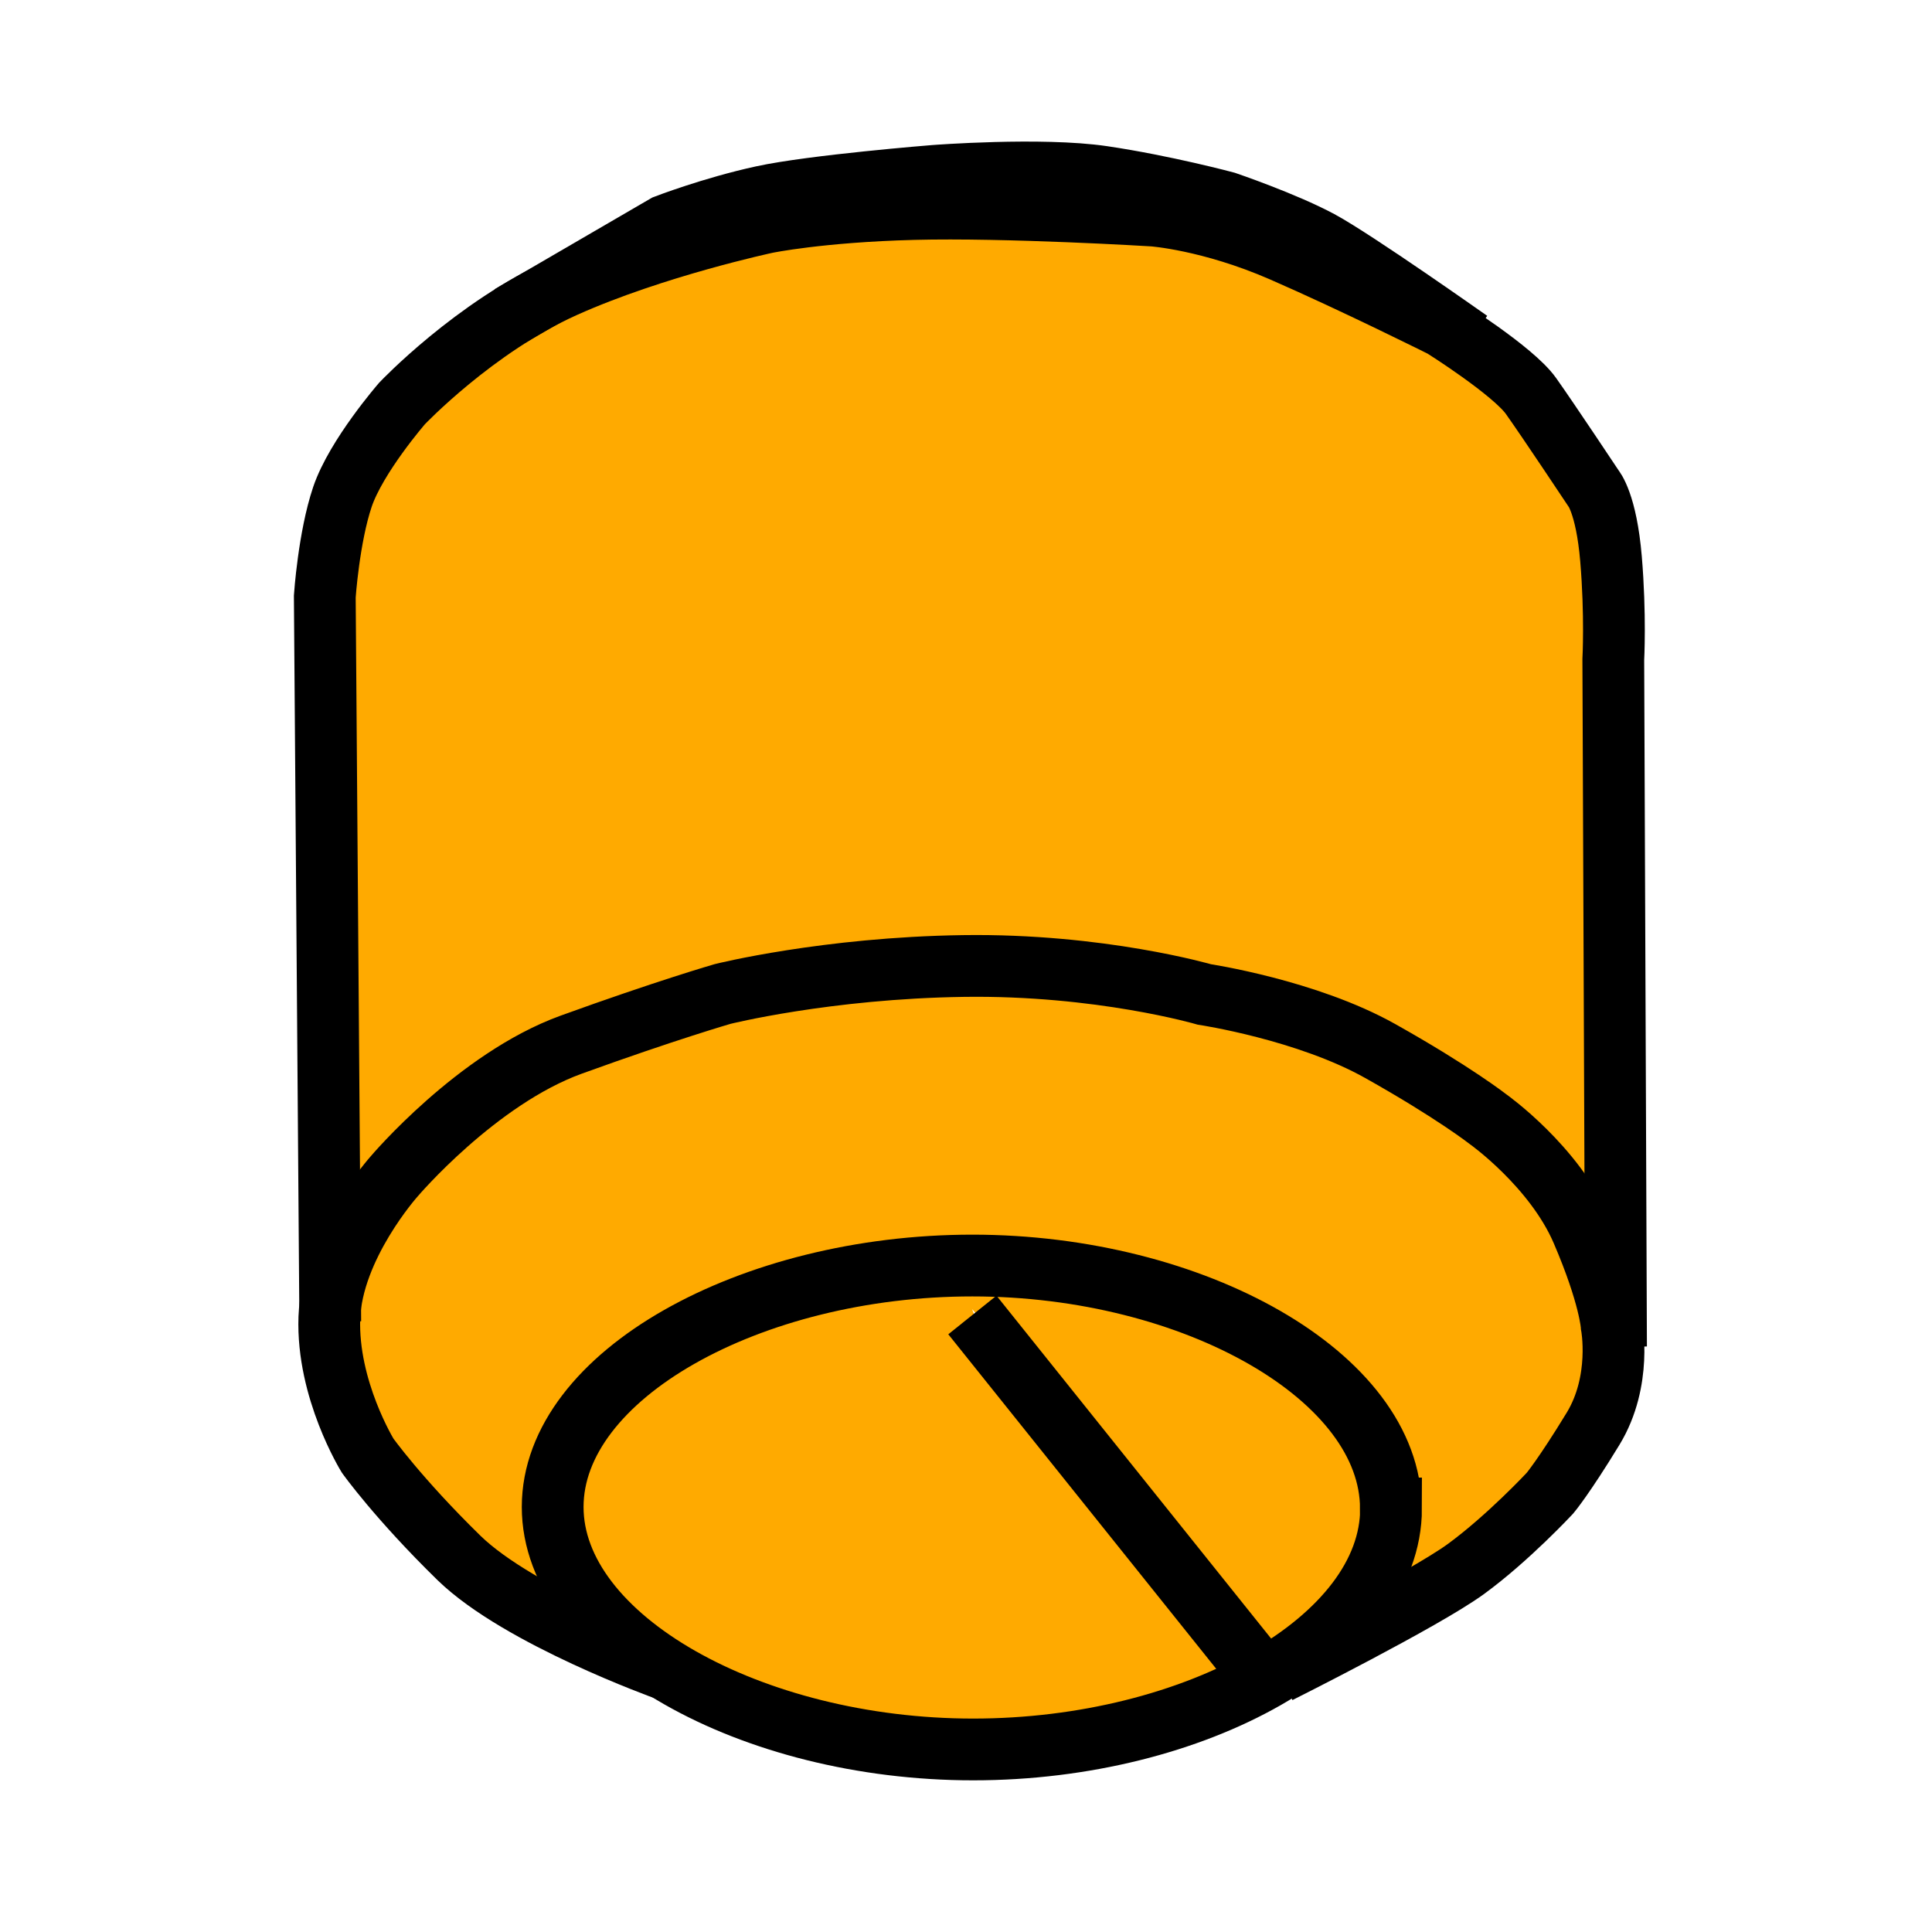
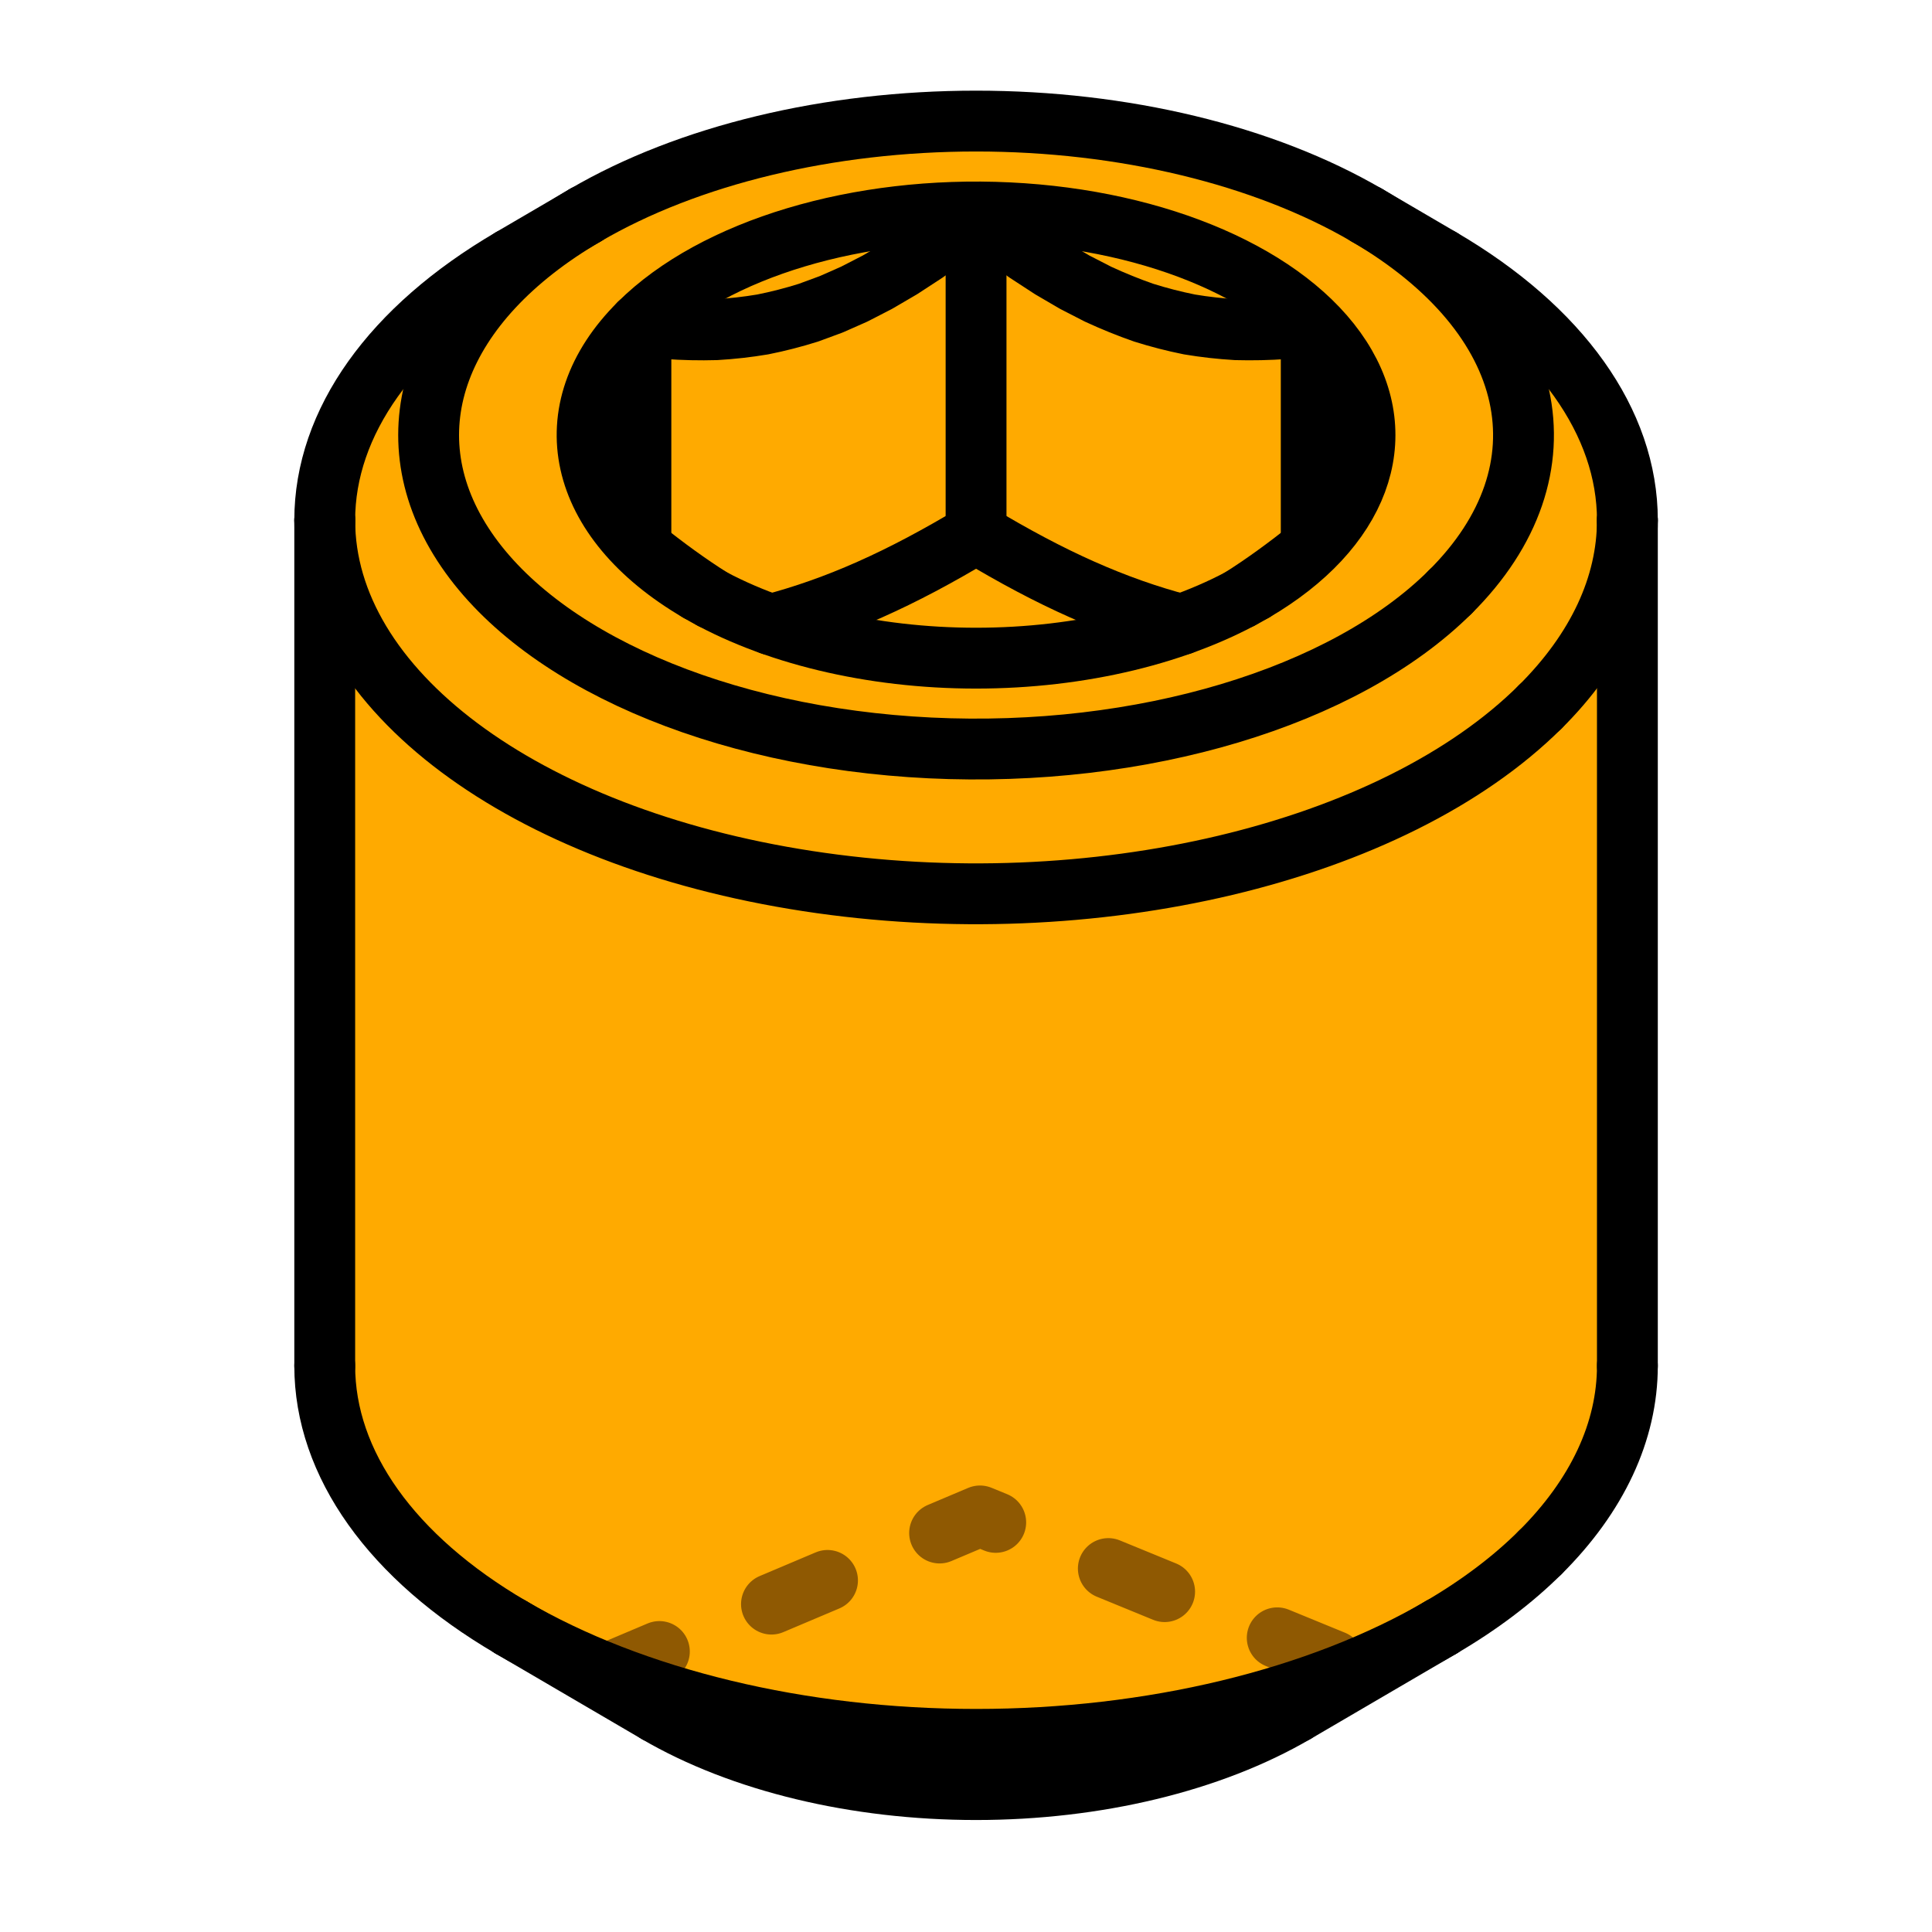
- <svg xmlns="http://www.w3.org/2000/svg" width="48" height="48" viewBox="0 0 12.7 12.7" version="1.1" id="svg8">
-   <defs id="defs2" />
-   <g style="display:inline" id="layer10">
-     <path id="path4645" d="M 9.042,1.901 C 8.633,1.701 8.293,1.556 8.089,1.495 7.838,1.42 7.673,1.392 7.388,1.378 6.299,1.322 5.667,1.334 5.127,1.419 4.935,1.449 4.535,1.555 4.216,1.661 4.12,1.693 4.04,1.718 4.039,1.716 4.037,1.715 4.116,1.667 4.213,1.611 4.366,1.522 4.41,1.501 4.53,1.46 4.807,1.366 5.034,1.311 5.304,1.275 5.931,1.19 6.581,1.149 6.968,1.169 c 0.267,0.014 0.464,0.046 0.865,0.138 0.337,0.077 0.7,0.223 0.957,0.383 0.102,0.064 0.413,0.269 0.426,0.281 0.023,0.022 -0.032,-7.495e-4 -0.175,-0.071 z" style="fill:#ffaa00;fill-opacity:1;stroke:none;stroke-width:0.009" />
-     <path id="path4647" d="M 10.567,8.455 C 10.523,8.29 10.402,8.006 10.323,7.884 10.214,7.715 10.027,7.512 9.855,7.376 9.669,7.229 9.255,6.969 9.006,6.843 8.748,6.712 8.429,6.608 8.058,6.533 7.974,6.516 7.832,6.486 7.743,6.466 7.04,6.307 6.286,6.28 5.447,6.385 5.257,6.408 5.014,6.448 4.856,6.482 4.623,6.531 3.796,6.808 3.586,6.907 3.408,6.99 3.2,7.129 2.994,7.3 2.857,7.414 2.615,7.654 2.531,7.759 2.408,7.914 2.302,8.091 2.237,8.248 L 2.204,8.328 2.199,8.235 C 2.196,8.183 2.187,7.182 2.179,6.011 L 2.165,3.881 2.183,3.741 C 2.233,3.36 2.286,3.203 2.449,2.959 2.607,2.723 2.754,2.567 3.016,2.358 3.385,2.063 3.685,1.904 4.203,1.728 4.505,1.625 4.926,1.512 5.136,1.477 c 0.146,-0.024 0.418,-0.051 0.652,-0.064 0.35,-0.02 1.422,0.002 1.795,0.037 0.222,0.02 0.521,0.099 0.769,0.202 0.198,0.082 0.689,0.31 0.972,0.452 0.177,0.089 0.275,0.15 0.464,0.29 0.185,0.138 0.23,0.189 0.46,0.53 0.112,0.166 0.211,0.317 0.221,0.337 0.041,0.081 0.072,0.22 0.092,0.409 0.01,0.092 0.028,3.342 0.024,4.3 l -0.002,0.547 z" style="fill:#ffaa00;fill-opacity:1;stroke:none;stroke-width:0.009" />
-     <path id="path4649" d="M 3.901,10.744 C 3.596,10.602 3.36,10.47 3.193,10.347 3.047,10.24 2.71,9.891 2.51,9.64 2.319,9.4 2.181,8.97 2.198,8.663 2.222,8.22 2.529,7.752 3.096,7.295 3.341,7.097 3.579,6.961 3.838,6.869 4.352,6.686 4.708,6.573 4.88,6.537 5.132,6.483 5.475,6.435 5.811,6.405 c 0.253,-0.023 0.956,-0.023 1.172,-1.515e-4 0.308,0.032 0.604,0.081 0.833,0.137 0.049,0.012 0.153,0.034 0.229,0.05 0.474,0.095 0.799,0.215 1.172,0.435 0.49,0.288 0.744,0.486 0.944,0.737 0.129,0.162 0.19,0.272 0.277,0.5 0.124,0.325 0.161,0.548 0.127,0.772 -0.024,0.16 -0.062,0.251 -0.183,0.445 -0.162,0.26 -0.227,0.339 -0.426,0.523 -0.229,0.211 -0.344,0.299 -0.561,0.427 -0.11,0.065 -0.538,0.299 -0.566,0.31 -0.01,0.004 0.009,-0.023 0.043,-0.06 0.156,-0.172 0.251,-0.339 0.305,-0.536 0.016,-0.06 0.019,-0.094 0.019,-0.228 0,-0.172 -0.009,-0.222 -0.066,-0.366 C 9,9.218 8.675,8.906 8.216,8.672 7.827,8.474 7.404,8.351 6.903,8.288 6.713,8.265 6.266,8.255 6.07,8.271 5.177,8.342 4.407,8.644 3.95,9.102 3.697,9.356 3.576,9.615 3.576,9.902 c 1.007e-4,0.294 0.115,0.545 0.365,0.802 0.055,0.056 0.097,0.102 0.094,0.101 -0.003,-2.52e-4 -0.063,-0.028 -0.135,-0.061 z" style="fill:#ffaa00;fill-opacity:1;stroke:none;stroke-width:0.009" />
-     <path id="path4651" d="M 4.507,10.979 C 3.892,10.625 3.605,10.16 3.72,9.707 3.841,9.237 4.386,8.801 5.15,8.565 5.877,8.341 6.701,8.322 7.446,8.514 c 0.537,0.138 0.993,0.377 1.29,0.675 0.163,0.164 0.273,0.344 0.32,0.526 0.033,0.127 0.033,0.277 4.47e-5,0.404 -0.029,0.113 -0.103,0.262 -0.18,0.365 -0.063,0.084 -0.2,0.222 -0.293,0.297 C 8.503,10.845 8.312,10.969 8.299,10.966 8.292,10.965 7.862,10.432 7.343,9.783 6.823,9.134 6.394,8.604 6.39,8.606 c -0.005,0.002 0.673,1.47 0.191,2.125 -0.483,0.655 -1.96,0.268 -1.968,0.279 l -0.015,0.02 z" style="fill:#ffaa00;fill-opacity:1;stroke:none;stroke-width:0.009" />
-     <path id="path4653" d="m 6.044,11.426 c -0.354,-0.031 -0.74,-0.114 -1.043,-0.222 -0.107,-0.038 -0.327,-0.132 -0.339,-0.144 -0.004,-0.004 0.384,-0.538 0.861,-1.187 0.478,-0.649 0.872,-1.176 0.875,-1.172 0.004,0.004 0.406,0.507 0.895,1.117 0.489,0.611 0.902,1.127 0.919,1.148 l 0.03,0.038 -0.04,0.023 c -0.06,0.035 -0.245,0.116 -0.38,0.167 -0.315,0.118 -0.698,0.2 -1.086,0.233 -0.124,0.01 -0.572,0.01 -0.692,-3.53e-4 z" style="fill:#ffaa00;fill-opacity:1;stroke:none;stroke-width:0.009" />
-   </g>
-   <g style="display:inline" id="layer9">
-     <path d="m 9.144,9.916 c 0,0.866 -1.288,1.584 -2.747,1.584 -1.458,0 -2.764,-0.728 -2.764,-1.594 0,-0.866 1.301,-1.587 2.759,-1.587 1.458,0 2.751,0.731 2.751,1.597 z" style="fill:none;stroke:#000000;stroke-width:0.406;stroke-miterlimit:4;stroke-dasharray:none" id="path4633" />
-     <path id="path4636" d="m 4.376,10.974 c 0,0 -0.959,-0.344 -1.359,-0.733 C 2.618,9.851 2.417,9.569 2.417,9.569 c 0,0 -0.269,-0.435 -0.252,-0.908 C 2.183,8.189 2.591,7.733 2.591,7.733 c 0,0 0.543,-0.641 1.164,-0.866 0.621,-0.225 0.995,-0.333 0.995,-0.333 0,0 0.682,-0.171 1.582,-0.184 0.9,-0.013 1.585,0.187 1.585,0.187 0,0 0.673,0.101 1.156,0.372 0.483,0.271 0.71,0.449 0.71,0.449 0,0 0.434,0.308 0.617,0.734 0.183,0.426 0.194,0.621 0.194,0.621 0,0 0.07,0.364 -0.122,0.679 -0.192,0.315 -0.283,0.423 -0.283,0.423 0,0 -0.274,0.295 -0.553,0.499 -0.279,0.203 -1.231,0.68 -1.231,0.68" style="fill:none;stroke:#000000;stroke-width:0.406;stroke-linecap:butt;stroke-linejoin:miter;stroke-miterlimit:4;stroke-dasharray:none;stroke-opacity:1" />
-     <path id="path4638" d="M 8.315,11.045 6.392,8.644" style="fill:none;stroke:#000000;stroke-width:0.406;stroke-linecap:butt;stroke-linejoin:miter;stroke-miterlimit:4;stroke-dasharray:none;stroke-opacity:1" />
-     <path id="path4640" d="M 2.171,8.687 2.135,3.921 c 0,0 0.026,-0.388 0.116,-0.655 0.091,-0.268 0.392,-0.614 0.392,-0.614 0,0 0.476,-0.502 1.067,-0.767 0.591,-0.265 1.327,-0.422 1.327,-0.422 0,0 0.35,-0.073 0.967,-0.089 0.616,-0.016 1.576,0.043 1.576,0.043 0,0 0.373,0.026 0.848,0.233 0.475,0.207 1.057,0.498 1.057,0.498 0,0 0.462,0.29 0.579,0.455 0.117,0.165 0.41,0.606 0.41,0.606 0,0 0.085,0.097 0.116,0.465 0.031,0.368 0.015,0.662 0.015,0.662 l 0.018,4.516" style="fill:none;stroke:#000000;stroke-width:0.406;stroke-linecap:butt;stroke-linejoin:miter;stroke-miterlimit:4;stroke-dasharray:none;stroke-opacity:1" />
-     <path id="path4642" d="M 3.353,2.077 4.376,1.482 c 0,0 0.306,-0.118 0.637,-0.19 0.331,-0.072 1.13,-0.136 1.13,-0.136 0,0 0.702,-0.054 1.107,0.006 0.405,0.06 0.808,0.168 0.808,0.168 0,0 0.384,0.131 0.617,0.256 0.232,0.125 0.984,0.656 0.984,0.656" style="fill:none;stroke:#000000;stroke-width:0.406;stroke-linecap:butt;stroke-linejoin:miter;stroke-miterlimit:4;stroke-dasharray:none;stroke-opacity:1" />
+ <svg xmlns="http://www.w3.org/2000/svg" width="48" height="48" version="1.1" viewBox="0 0 12.7 12.7" id="svg5">
+   <defs id="defs5" />
+   <g id="g1">
+     <g font-weight="400" font-style="normal" transform="matrix(0.146878,0,0,0.146878,6.402634,6.294296)" font-family="'MS Shell Dlg 2'" fill-opacity="0" font-size="29.104px" fill="#f1f3f5" stroke="none" id="g1-4" style="fill:#ffaa00;fill-opacity:1;fill-rule:evenodd;stroke-width:1;stroke-linecap:square;stroke-linejoin:bevel">
+       <path d="M 17.491,-33.124 C 12.884,-35.818 6.58,-37.337 1.82232e-5,-37.337 -6.58,-37.337 -12.884,-35.818 -17.491,-33.124 l -3.32,1.942 c -5.345,3.126 -8.339,7.329 -8.339,11.707 v 37.845 c 0,4.378 2.994,8.582 8.339,11.707 l 6.532,3.82 c 3.761,2.2 8.907,3.439 14.279,3.439 C 5.372,37.337 10.518,36.097 14.279,33.898 l 6.532,-3.82 c 1.717,-1.004 3.207,-2.129 4.433,-3.348 2.558,-2.542 3.905,-5.425 3.905,-8.36 v -37.845 c 0,-4.378 -2.994,-8.582 -8.339,-11.707 l -3.32,-1.942" fill-rule="evenodd" vector-effect="non-scaling-stroke" id="path1-8" style="fill:#ffaa00;fill-opacity:1" />
+     </g>
+     <path style="fill:none;fill-rule:evenodd;stroke:#8f5902;stroke-width:0.4;stroke-linecap:round;stroke-linejoin:round;stroke-dasharray:0.4, 0.8;stroke-dashoffset:0;stroke-opacity:1" d="M 3.966,11.012 6.442,9.965 8.898,10.972" id="path1" />
+     <g id="g41" style="stroke:#000000;stroke-width:0.364;stroke-dasharray:none" transform="matrix(1.098058,0,0,1.098058,-7.086149,12.61357)">
+       <g stroke-linecap="round" stroke-opacity="1" font-weight="400" stroke-linejoin="bevel" font-style="normal" transform="matrix(0.1337616,0,0,0.1337616,12.29651,-5.768085)" font-family="'MS Shell Dlg 2'" stroke-width="1" font-size="29.104px" fill="none" stroke="#212529" id="g11" style="fill-rule:evenodd;stroke:#000000;stroke-width:2.723;stroke-dasharray:none">
+         <path d="m 21.218,-16.258 c 5.5,-5.464 3.977,-12.361 -3.726,-16.866" fill-rule="evenodd" vector-effect="none" id="path11" style="stroke:#000000;stroke-width:2.723;stroke-dasharray:none" />
+       </g>
+       <g stroke-linecap="round" stroke-opacity="1" font-weight="400" stroke-linejoin="bevel" font-style="normal" transform="matrix(0.1337616,0,0,0.1337616,12.29651,-5.768085)" font-family="'MS Shell Dlg 2'" stroke-width="1" font-size="29.104px" fill="none" stroke="#212529" id="g12" style="fill-rule:evenodd;stroke:#000000;stroke-width:2.723;stroke-dasharray:none">
+         <path d="M 17.491,-33.124 C 12.884,-35.818 6.58,-37.337 1.82232e-5,-37.337 -6.58,-37.337 -12.884,-35.818 -17.491,-33.124" fill-rule="evenodd" vector-effect="none" id="path12" style="stroke:#000000;stroke-width:2.723;stroke-dasharray:none" />
+       </g>
+       <g stroke-linecap="round" stroke-opacity="1" font-weight="400" stroke-linejoin="bevel" font-style="normal" transform="matrix(0.1337616,0,0,0.1337616,12.29651,-5.768085)" font-family="'MS Shell Dlg 2'" stroke-width="1" font-size="29.104px" fill="none" stroke="#212529" id="g13" style="fill-rule:evenodd;stroke:#000000;stroke-width:2.723;stroke-dasharray:none">
+         <path d="m -17.491,-33.124 c -6.647,3.887 -8.781,9.627 -5.476,14.731 3.304,5.104 11.452,8.654 20.911,9.111 9.459,0.457 18.528,-2.261 23.274,-6.977" fill-rule="evenodd" vector-effect="none" id="path13" style="stroke:#000000;stroke-width:2.723;stroke-dasharray:none" />
+       </g>
+       <g stroke-linecap="round" stroke-opacity="1" font-weight="400" stroke-linejoin="bevel" font-style="normal" transform="matrix(0.1337616,0,0,0.1337616,12.29651,-5.768085)" font-family="'MS Shell Dlg 2'" stroke-width="1" font-size="29.104px" fill="none" stroke="#212529" id="g14" style="fill-rule:evenodd;stroke:#000000;stroke-width:2.723;stroke-dasharray:none">
+         <path d="m -15.075,-28.276 c 3.372,-3.35 9.815,-5.282 16.536,-4.957 6.721,0.325 12.51,2.847 14.857,6.474 2.348,3.627 0.832,7.705 -3.891,10.467" fill-rule="evenodd" vector-effect="none" id="path14" style="stroke:#000000;stroke-width:2.723;stroke-dasharray:none" />
+       </g>
+       <g stroke-linecap="round" stroke-opacity="1" font-weight="400" stroke-linejoin="bevel" font-style="normal" transform="matrix(0.1337616,0,0,0.1337616,12.29651,-5.768085)" font-family="'MS Shell Dlg 2'" stroke-width="1" font-size="29.104px" fill="none" stroke="#212529" id="g15" style="fill-rule:evenodd;stroke:#000000;stroke-width:2.723;stroke-dasharray:none">
+         <path d="M 12.428,-16.293 C 9.154,-14.378 4.675,-13.3 6.31506e-6,-13.3 -4.675,-13.3 -9.154,-14.378 -12.428,-16.293" fill-rule="evenodd" vector-effect="none" id="path15" style="stroke:#000000;stroke-width:2.723;stroke-dasharray:none" />
+       </g>
+       <g stroke-linecap="round" stroke-opacity="1" font-weight="400" stroke-linejoin="bevel" font-style="normal" transform="matrix(0.1337616,0,0,0.1337616,12.29651,-5.768085)" font-family="'MS Shell Dlg 2'" stroke-width="1" font-size="29.104px" fill="none" stroke="#212529" id="g16" style="fill-rule:evenodd;stroke:#000000;stroke-width:2.723;stroke-dasharray:none">
+         <path d="m -12.428,-16.293 c -5.473,-3.201 -6.555,-8.101 -2.647,-11.983" fill-rule="evenodd" vector-effect="none" id="path16" style="stroke:#000000;stroke-width:2.723;stroke-dasharray:none" />
+       </g>
+       <g stroke-linecap="round" stroke-opacity="1" font-weight="400" stroke-linejoin="bevel" font-style="normal" transform="matrix(0.1337616,0,0,0.1337616,12.29651,-5.768085)" font-family="'MS Shell Dlg 2'" stroke-width="1" font-size="29.104px" fill="none" stroke="#212529" id="g17" style="fill-rule:evenodd;stroke:#000000;stroke-width:2.723;stroke-dasharray:none">
+         <path d="M 25.245,-11.115 C 27.803,-13.657 29.15,-16.54 29.15,-19.475" fill-rule="evenodd" vector-effect="none" id="path17" style="stroke:#000000;stroke-width:2.723;stroke-dasharray:none" />
+       </g>
+       <g stroke-linecap="round" stroke-opacity="1" font-weight="400" stroke-linejoin="bevel" font-style="normal" transform="matrix(0.1337616,0,0,0.1337616,12.29651,-5.768085)" font-family="'MS Shell Dlg 2'" stroke-width="1" font-size="29.104px" fill="none" stroke="#212529" id="g18" style="fill-rule:evenodd;stroke:#000000;stroke-width:2.723;stroke-dasharray:none">
+         <path d="m 29.15,-19.475 c 0,-4.378 -2.994,-8.582 -8.339,-11.707" fill-rule="evenodd" vector-effect="none" id="path18" style="stroke:#000000;stroke-width:2.723;stroke-dasharray:none" />
+       </g>
+       <g stroke-linecap="round" stroke-opacity="1" font-weight="400" stroke-linejoin="bevel" font-style="normal" transform="matrix(0.1337616,0,0,0.1337616,12.29651,-5.768085)" font-family="'MS Shell Dlg 2'" stroke-width="1" font-size="29.104px" fill="none" stroke="#212529" id="g19" style="fill-rule:evenodd;stroke:#000000;stroke-width:2.723;stroke-dasharray:none">
+         <path d="m -20.811,-31.182 c -5.345,3.126 -8.339,7.329 -8.339,11.707" fill-rule="evenodd" vector-effect="none" id="path19" style="stroke:#000000;stroke-width:2.723;stroke-dasharray:none" />
+       </g>
+       <g stroke-linecap="round" stroke-opacity="1" font-weight="400" stroke-linejoin="bevel" font-style="normal" transform="matrix(0.1337616,0,0,0.1337616,12.29651,-5.768085)" font-family="'MS Shell Dlg 2'" stroke-width="1" font-size="29.104px" fill="none" stroke="#212529" id="g20" style="fill-rule:evenodd;stroke:#000000;stroke-width:2.723;stroke-dasharray:none">
+         <path d="m -29.15,-19.475 c 0,7.567 8.861,14.191 21.605,16.15 12.744,1.959 26.192,-1.237 32.789,-7.79" fill-rule="evenodd" vector-effect="none" id="path20" style="stroke:#000000;stroke-width:2.723;stroke-dasharray:none" />
+       </g>
+       <g stroke-linecap="round" stroke-opacity="1" font-weight="400" stroke-linejoin="bevel" font-style="normal" transform="matrix(0.1337616,0,0,0.1337616,12.29651,-5.768085)" font-family="'MS Shell Dlg 2'" stroke-width="1" font-size="29.104px" fill="none" stroke="#212529" id="g21" style="fill-rule:evenodd;stroke:#000000;stroke-width:2.723;stroke-dasharray:none">
+         <path d="m 15,-28.18 c -0.385,0.044 -0.77,0.087 -1.155,0.131 -0.75,0.053 -1.483,0.069 -2.2,0.049 -0.709,-0.042 -1.408,-0.12 -2.098,-0.236 C 8.861,-28.374 8.179,-28.549 7.5,-28.763 6.821,-28.999 6.138,-29.276 5.453,-29.593 5.106,-29.771 4.76,-29.949 4.414,-30.127 4.061,-30.334 3.708,-30.54 3.355,-30.746 2.994,-30.982 2.633,-31.217 2.271,-31.453 1.899,-31.719 1.527,-31.985 1.155,-32.252 0.77,-32.55 0.385,-32.849 -8.0676e-6,-33.148" fill-rule="evenodd" vector-effect="none" id="path21" style="stroke:#000000;stroke-width:2.723;stroke-dasharray:none" />
+       </g>
+       <g stroke-linecap="round" stroke-opacity="1" font-weight="400" stroke-linejoin="bevel" font-style="normal" transform="matrix(0.1337616,0,0,0.1337616,12.29651,-5.768085)" font-family="'MS Shell Dlg 2'" stroke-width="1" font-size="29.104px" fill="none" stroke="#212529" id="g22" style="fill-rule:evenodd;stroke:#000000;stroke-width:2.723;stroke-dasharray:none">
+         <path d="m 15,-18.246 v -9.935" fill-rule="evenodd" vector-effect="none" id="path22" style="stroke:#000000;stroke-width:2.723;stroke-dasharray:none" />
+       </g>
+       <g stroke-linecap="round" stroke-opacity="1" font-weight="400" stroke-linejoin="bevel" font-style="normal" transform="matrix(0.1337616,0,0,0.1337616,12.29651,-5.768085)" font-family="'MS Shell Dlg 2'" stroke-width="1" font-size="29.104px" fill="none" stroke="#212529" id="g23" style="fill-rule:evenodd;stroke:#000000;stroke-width:2.723;stroke-dasharray:none">
+         <path d="m 11.83,-15.96 c 1.009,-0.636 2.065,-1.398 3.17,-2.286" fill-rule="evenodd" vector-effect="none" id="path23" style="stroke:#000000;stroke-width:2.723;stroke-dasharray:none" />
+       </g>
+       <g stroke-linecap="round" stroke-opacity="1" font-weight="400" stroke-linejoin="bevel" font-style="normal" transform="matrix(0.1337616,0,0,0.1337616,12.29651,-5.768085)" font-family="'MS Shell Dlg 2'" stroke-width="1" font-size="29.104px" fill="none" stroke="#212529" id="g24" style="fill-rule:evenodd;stroke:#000000;stroke-width:2.723;stroke-dasharray:none">
+         <path d="m -15,-18.246 c 1.105,0.888 2.161,1.65 3.17,2.286" fill-rule="evenodd" vector-effect="none" id="path24" style="stroke:#000000;stroke-width:2.723;stroke-dasharray:none" />
+       </g>
+       <g stroke-linecap="round" stroke-opacity="1" font-weight="400" stroke-linejoin="bevel" font-style="normal" transform="matrix(0.1337616,0,0,0.1337616,12.29651,-5.768085)" font-family="'MS Shell Dlg 2'" stroke-width="1" font-size="29.104px" fill="none" stroke="#212529" id="g25" style="fill-rule:evenodd;stroke:#000000;stroke-width:2.723;stroke-dasharray:none">
+         <path d="m -15,-28.18 v 9.935" fill-rule="evenodd" vector-effect="none" id="path25" style="stroke:#000000;stroke-width:2.723;stroke-dasharray:none" />
+       </g>
+       <g stroke-linecap="round" stroke-opacity="1" font-weight="400" stroke-linejoin="bevel" font-style="normal" transform="matrix(0.1337616,0,0,0.1337616,12.29651,-5.768085)" font-family="'MS Shell Dlg 2'" stroke-width="1" font-size="29.104px" fill="none" stroke="#212529" id="g26" style="fill-rule:evenodd;stroke:#000000;stroke-width:2.723;stroke-dasharray:none">
+         <path d="M -8.0676e-6,-33.148 C -0.385,-32.849 -0.77,-32.55 -1.155,-32.252 c -0.372,0.266 -0.744,0.533 -1.116,0.799 -0.361,0.235 -0.723,0.471 -1.084,0.707 -0.353,0.206 -0.706,0.412 -1.058,0.619 -0.346,0.178 -0.693,0.356 -1.039,0.535 -0.342,0.151 -0.684,0.303 -1.027,0.454 -0.34,0.125 -0.68,0.251 -1.02,0.376 -0.679,0.214 -1.361,0.389 -2.047,0.526 -0.689,0.116 -1.389,0.195 -2.098,0.236 -0.717,0.021 -1.45,0.005 -2.2,-0.049 -0.385,-0.044 -0.77,-0.087 -1.155,-0.131" fill-rule="evenodd" vector-effect="none" id="path26" style="stroke:#000000;stroke-width:2.723;stroke-dasharray:none" />
+       </g>
+       <g stroke-linecap="round" stroke-opacity="1" font-weight="400" stroke-linejoin="bevel" font-style="normal" transform="matrix(0.1337616,0,0,0.1337616,12.29651,-5.768085)" font-family="'MS Shell Dlg 2'" stroke-width="1" font-size="29.104px" fill="none" stroke="#212529" id="g27" style="fill-rule:evenodd;stroke:#000000;stroke-width:2.723;stroke-dasharray:none">
+         <path d="M 25.245,26.73 C 27.803,24.188 29.15,21.305 29.15,18.37" fill-rule="evenodd" vector-effect="none" id="path27" style="stroke:#000000;stroke-width:2.723;stroke-dasharray:none" />
+       </g>
+       <g stroke-linecap="round" stroke-opacity="1" font-weight="400" stroke-linejoin="bevel" font-style="normal" transform="matrix(0.1337616,0,0,0.1337616,12.29651,-5.768085)" font-family="'MS Shell Dlg 2'" stroke-width="1" font-size="29.104px" fill="none" stroke="#212529" id="g28" style="fill-rule:evenodd;stroke:#000000;stroke-width:2.723;stroke-dasharray:none">
+         <path d="m -29.15,18.37 c 0,4.378 2.994,8.582 8.339,11.707" fill-rule="evenodd" vector-effect="none" id="path28" style="stroke:#000000;stroke-width:2.723;stroke-dasharray:none" />
+       </g>
+       <g stroke-linecap="round" stroke-opacity="1" font-weight="400" stroke-linejoin="bevel" font-style="normal" transform="matrix(0.1337616,0,0,0.1337616,12.29651,-5.768085)" font-family="'MS Shell Dlg 2'" stroke-width="1" font-size="29.104px" fill="none" stroke="#212529" id="g29" style="fill-rule:evenodd;stroke:#000000;stroke-width:2.723;stroke-dasharray:none">
+         <path d="m -20.811,30.077 c 5.482,3.206 12.982,5.012 20.811,5.012 C 7.829,35.09 15.329,33.283 20.811,30.077" fill-rule="evenodd" vector-effect="none" id="path29" style="stroke:#000000;stroke-width:2.723;stroke-dasharray:none" />
+       </g>
+       <g stroke-linecap="round" stroke-opacity="1" font-weight="400" stroke-linejoin="bevel" font-style="normal" transform="matrix(0.1337616,0,0,0.1337616,12.29651,-5.768085)" font-family="'MS Shell Dlg 2'" stroke-width="1" font-size="29.104px" fill="none" stroke="#212529" id="g30" style="fill-rule:evenodd;stroke:#000000;stroke-width:2.723;stroke-dasharray:none">
+         <path d="m 20.811,30.077 c 1.717,-1.004 3.207,-2.129 4.433,-3.348" fill-rule="evenodd" vector-effect="none" id="path30" style="stroke:#000000;stroke-width:2.723;stroke-dasharray:none" />
+       </g>
+       <g stroke-linecap="round" stroke-opacity="1" font-weight="400" stroke-linejoin="bevel" font-style="normal" transform="matrix(0.1337616,0,0,0.1337616,12.29651,-5.768085)" font-family="'MS Shell Dlg 2'" stroke-width="1" font-size="29.104px" fill="none" stroke="#212529" id="g31" style="fill-rule:evenodd;stroke:#000000;stroke-width:2.723;stroke-dasharray:none">
+         <path d="M 9.187,-14.803 C 6.223,-15.583 3.389,-16.842 -1.51342e-5,-18.884" fill-rule="evenodd" vector-effect="none" id="path31" style="stroke:#000000;stroke-width:2.723;stroke-dasharray:none" />
+       </g>
+       <g stroke-linecap="round" stroke-opacity="1" font-weight="400" stroke-linejoin="bevel" font-style="normal" transform="matrix(0.1337616,0,0,0.1337616,12.29651,-5.768085)" font-family="'MS Shell Dlg 2'" stroke-width="1" font-size="29.104px" fill="none" stroke="#212529" id="g32" style="fill-rule:evenodd;stroke:#000000;stroke-width:2.723;stroke-dasharray:none">
+         <path d="m -8.0676e-6,-33.148 -7.0666e-6,14.264" fill-rule="evenodd" vector-effect="none" id="path32" style="stroke:#000000;stroke-width:2.723;stroke-dasharray:none" />
+       </g>
+       <g stroke-linecap="round" stroke-opacity="1" font-weight="400" stroke-linejoin="bevel" font-style="normal" transform="matrix(0.1337616,0,0,0.1337616,12.29651,-5.768085)" font-family="'MS Shell Dlg 2'" stroke-width="1" font-size="29.104px" fill="none" stroke="#212529" id="g33" style="fill-rule:evenodd;stroke:#000000;stroke-width:2.723;stroke-dasharray:none">
+         <path d="M -1.51342e-5,-18.884 C -3.389,-16.842 -6.223,-15.583 -9.187,-14.803" fill-rule="evenodd" vector-effect="none" id="path33" style="stroke:#000000;stroke-width:2.723;stroke-dasharray:none" />
+       </g>
+       <g stroke-linecap="round" stroke-opacity="1" font-weight="400" stroke-linejoin="bevel" font-style="normal" transform="matrix(0.1337616,0,0,0.1337616,12.29651,-5.768085)" font-family="'MS Shell Dlg 2'" stroke-width="1" font-size="29.104px" fill="none" stroke="#212529" id="g34" style="fill-rule:evenodd;stroke:#000000;stroke-width:2.723;stroke-dasharray:none">
+         <path d="m -14.279,33.898 c 3.761,2.2 8.907,3.439 14.279,3.439 C 5.372,37.337 10.518,36.097 14.279,33.898" fill-rule="evenodd" vector-effect="none" id="path34" style="stroke:#000000;stroke-width:2.723;stroke-dasharray:none" />
+       </g>
+       <g stroke-linecap="round" stroke-opacity="1" font-weight="400" stroke-linejoin="bevel" font-style="normal" transform="matrix(0.1337616,0,0,0.1337616,12.29651,-5.768085)" font-family="'MS Shell Dlg 2'" stroke-width="1" font-size="29.104px" fill="none" stroke="#212529" id="g35" style="fill-rule:evenodd;stroke:#000000;stroke-width:2.723;stroke-dasharray:none">
+         <path d="m 17.491,-33.124 3.32,1.942" fill-rule="evenodd" vector-effect="none" id="path35" style="stroke:#000000;stroke-width:2.723;stroke-dasharray:none" />
+       </g>
+       <g stroke-linecap="round" stroke-opacity="1" font-weight="400" stroke-linejoin="bevel" font-style="normal" transform="matrix(0.1337616,0,0,0.1337616,12.29651,-5.768085)" font-family="'MS Shell Dlg 2'" stroke-width="1" font-size="29.104px" fill="none" stroke="#212529" id="g36" style="fill-rule:evenodd;stroke:#000000;stroke-width:2.723;stroke-dasharray:none">
+         <path d="m -17.491,-33.124 -3.32,1.942" fill-rule="evenodd" vector-effect="none" id="path36" style="stroke:#000000;stroke-width:2.723;stroke-dasharray:none" />
+       </g>
+       <g stroke-linecap="round" stroke-opacity="1" font-weight="400" stroke-linejoin="bevel" font-style="normal" transform="matrix(0.1337616,0,0,0.1337616,12.29651,-5.768085)" font-family="'MS Shell Dlg 2'" stroke-width="1" font-size="29.104px" fill="none" stroke="#212529" id="g37" style="fill-rule:evenodd;stroke:#000000;stroke-width:2.723;stroke-dasharray:none">
+         <path d="M -29.15,-19.475 V 18.37" fill-rule="evenodd" vector-effect="none" id="path37" style="stroke:#000000;stroke-width:2.723;stroke-dasharray:none" />
+       </g>
+       <g stroke-linecap="round" stroke-opacity="1" font-weight="400" stroke-linejoin="bevel" font-style="normal" transform="matrix(0.1337616,0,0,0.1337616,12.29651,-5.768085)" font-family="'MS Shell Dlg 2'" stroke-width="1" font-size="29.104px" fill="none" stroke="#212529" id="g38" style="fill-rule:evenodd;stroke:#000000;stroke-width:2.723;stroke-dasharray:none">
+         <path d="M 29.15,-19.475 V 18.37" fill-rule="evenodd" vector-effect="none" id="path38" style="stroke:#000000;stroke-width:2.723;stroke-dasharray:none" />
+       </g>
+       <g stroke-linecap="round" stroke-opacity="1" font-weight="400" stroke-linejoin="bevel" font-style="normal" transform="matrix(0.1337616,0,0,0.1337616,12.29651,-5.768085)" font-family="'MS Shell Dlg 2'" stroke-width="1" font-size="29.104px" fill="none" stroke="#212529" id="g39" style="fill-rule:evenodd;stroke:#000000;stroke-width:2.723;stroke-dasharray:none">
+         <path d="m 14.279,33.898 6.532,-3.82" fill-rule="evenodd" vector-effect="none" id="path39" style="stroke:#000000;stroke-width:2.723;stroke-dasharray:none" />
+       </g>
+       <g stroke-linecap="round" stroke-opacity="1" font-weight="400" stroke-linejoin="bevel" font-style="normal" transform="matrix(0.1337616,0,0,0.1337616,12.29651,-5.768085)" font-family="'MS Shell Dlg 2'" stroke-width="1" font-size="29.104px" fill="none" stroke="#212529" id="g40" style="fill-rule:evenodd;stroke:#000000;stroke-width:2.723;stroke-dasharray:none">
+         <path d="m -14.279,33.898 -6.532,-3.82" fill-rule="evenodd" vector-effect="none" id="path40" style="stroke:#000000;stroke-width:2.723;stroke-dasharray:none" />
+       </g>
+     </g>
  </g>
</svg>
